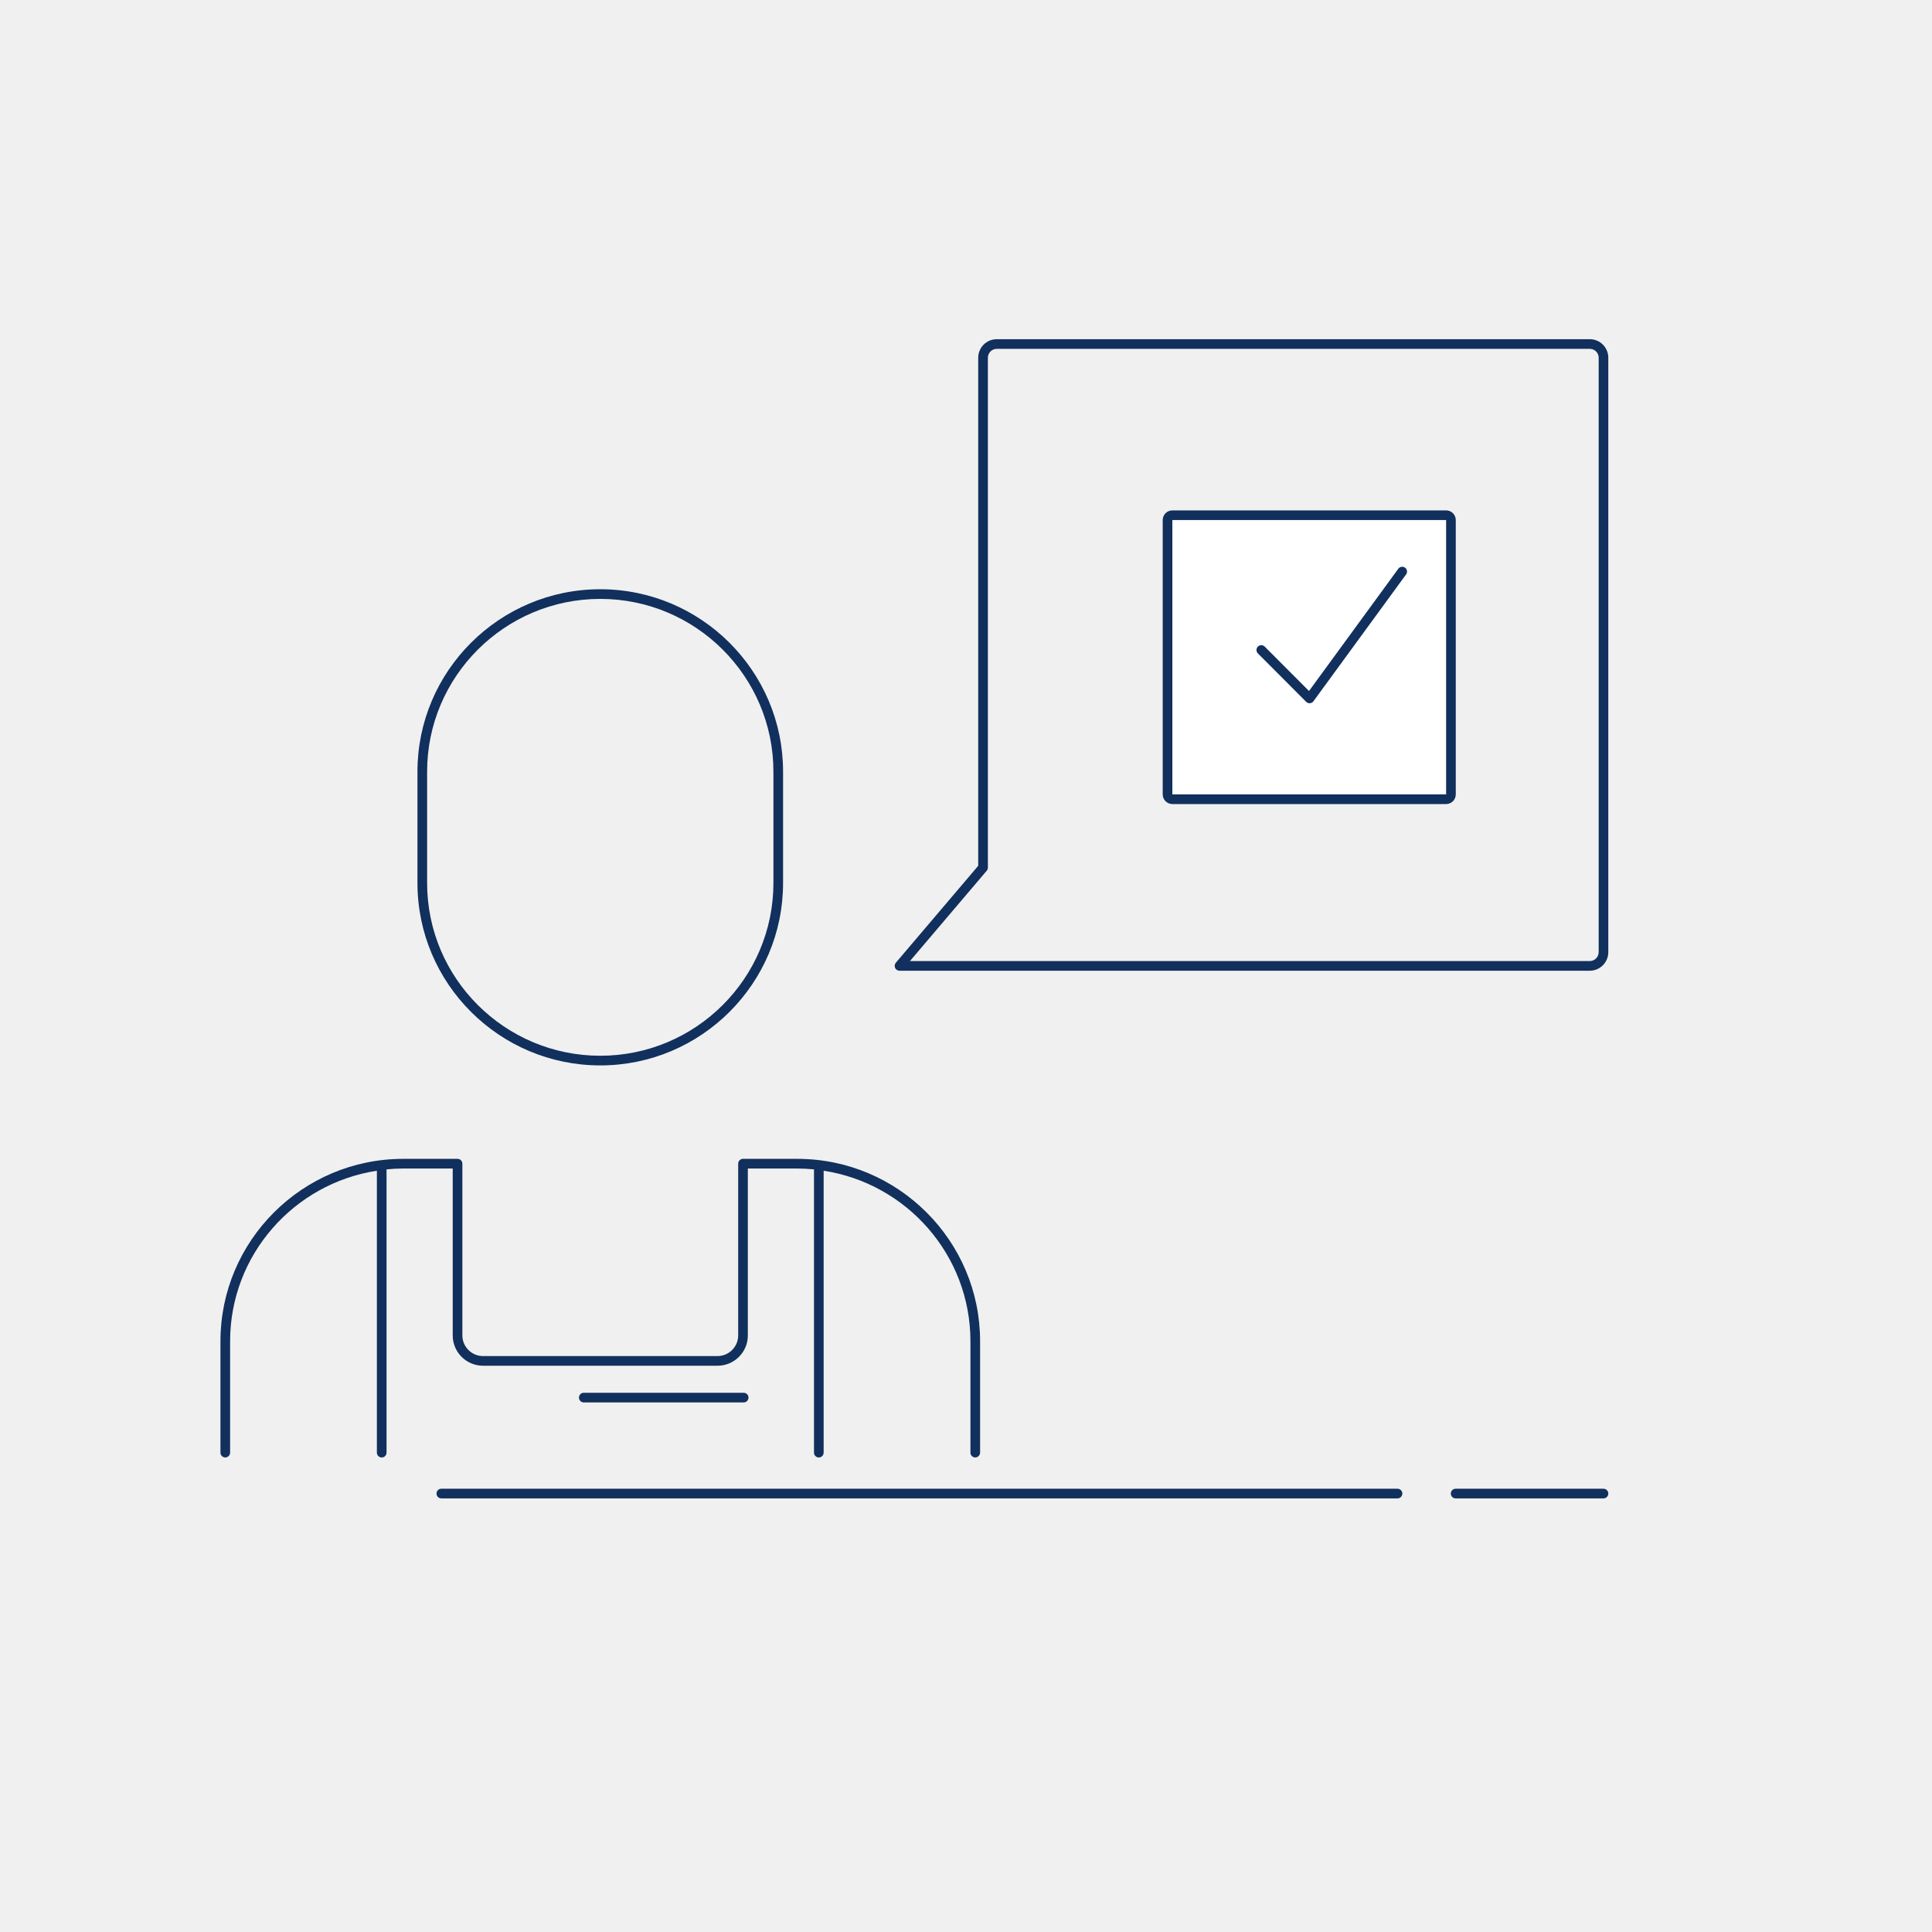
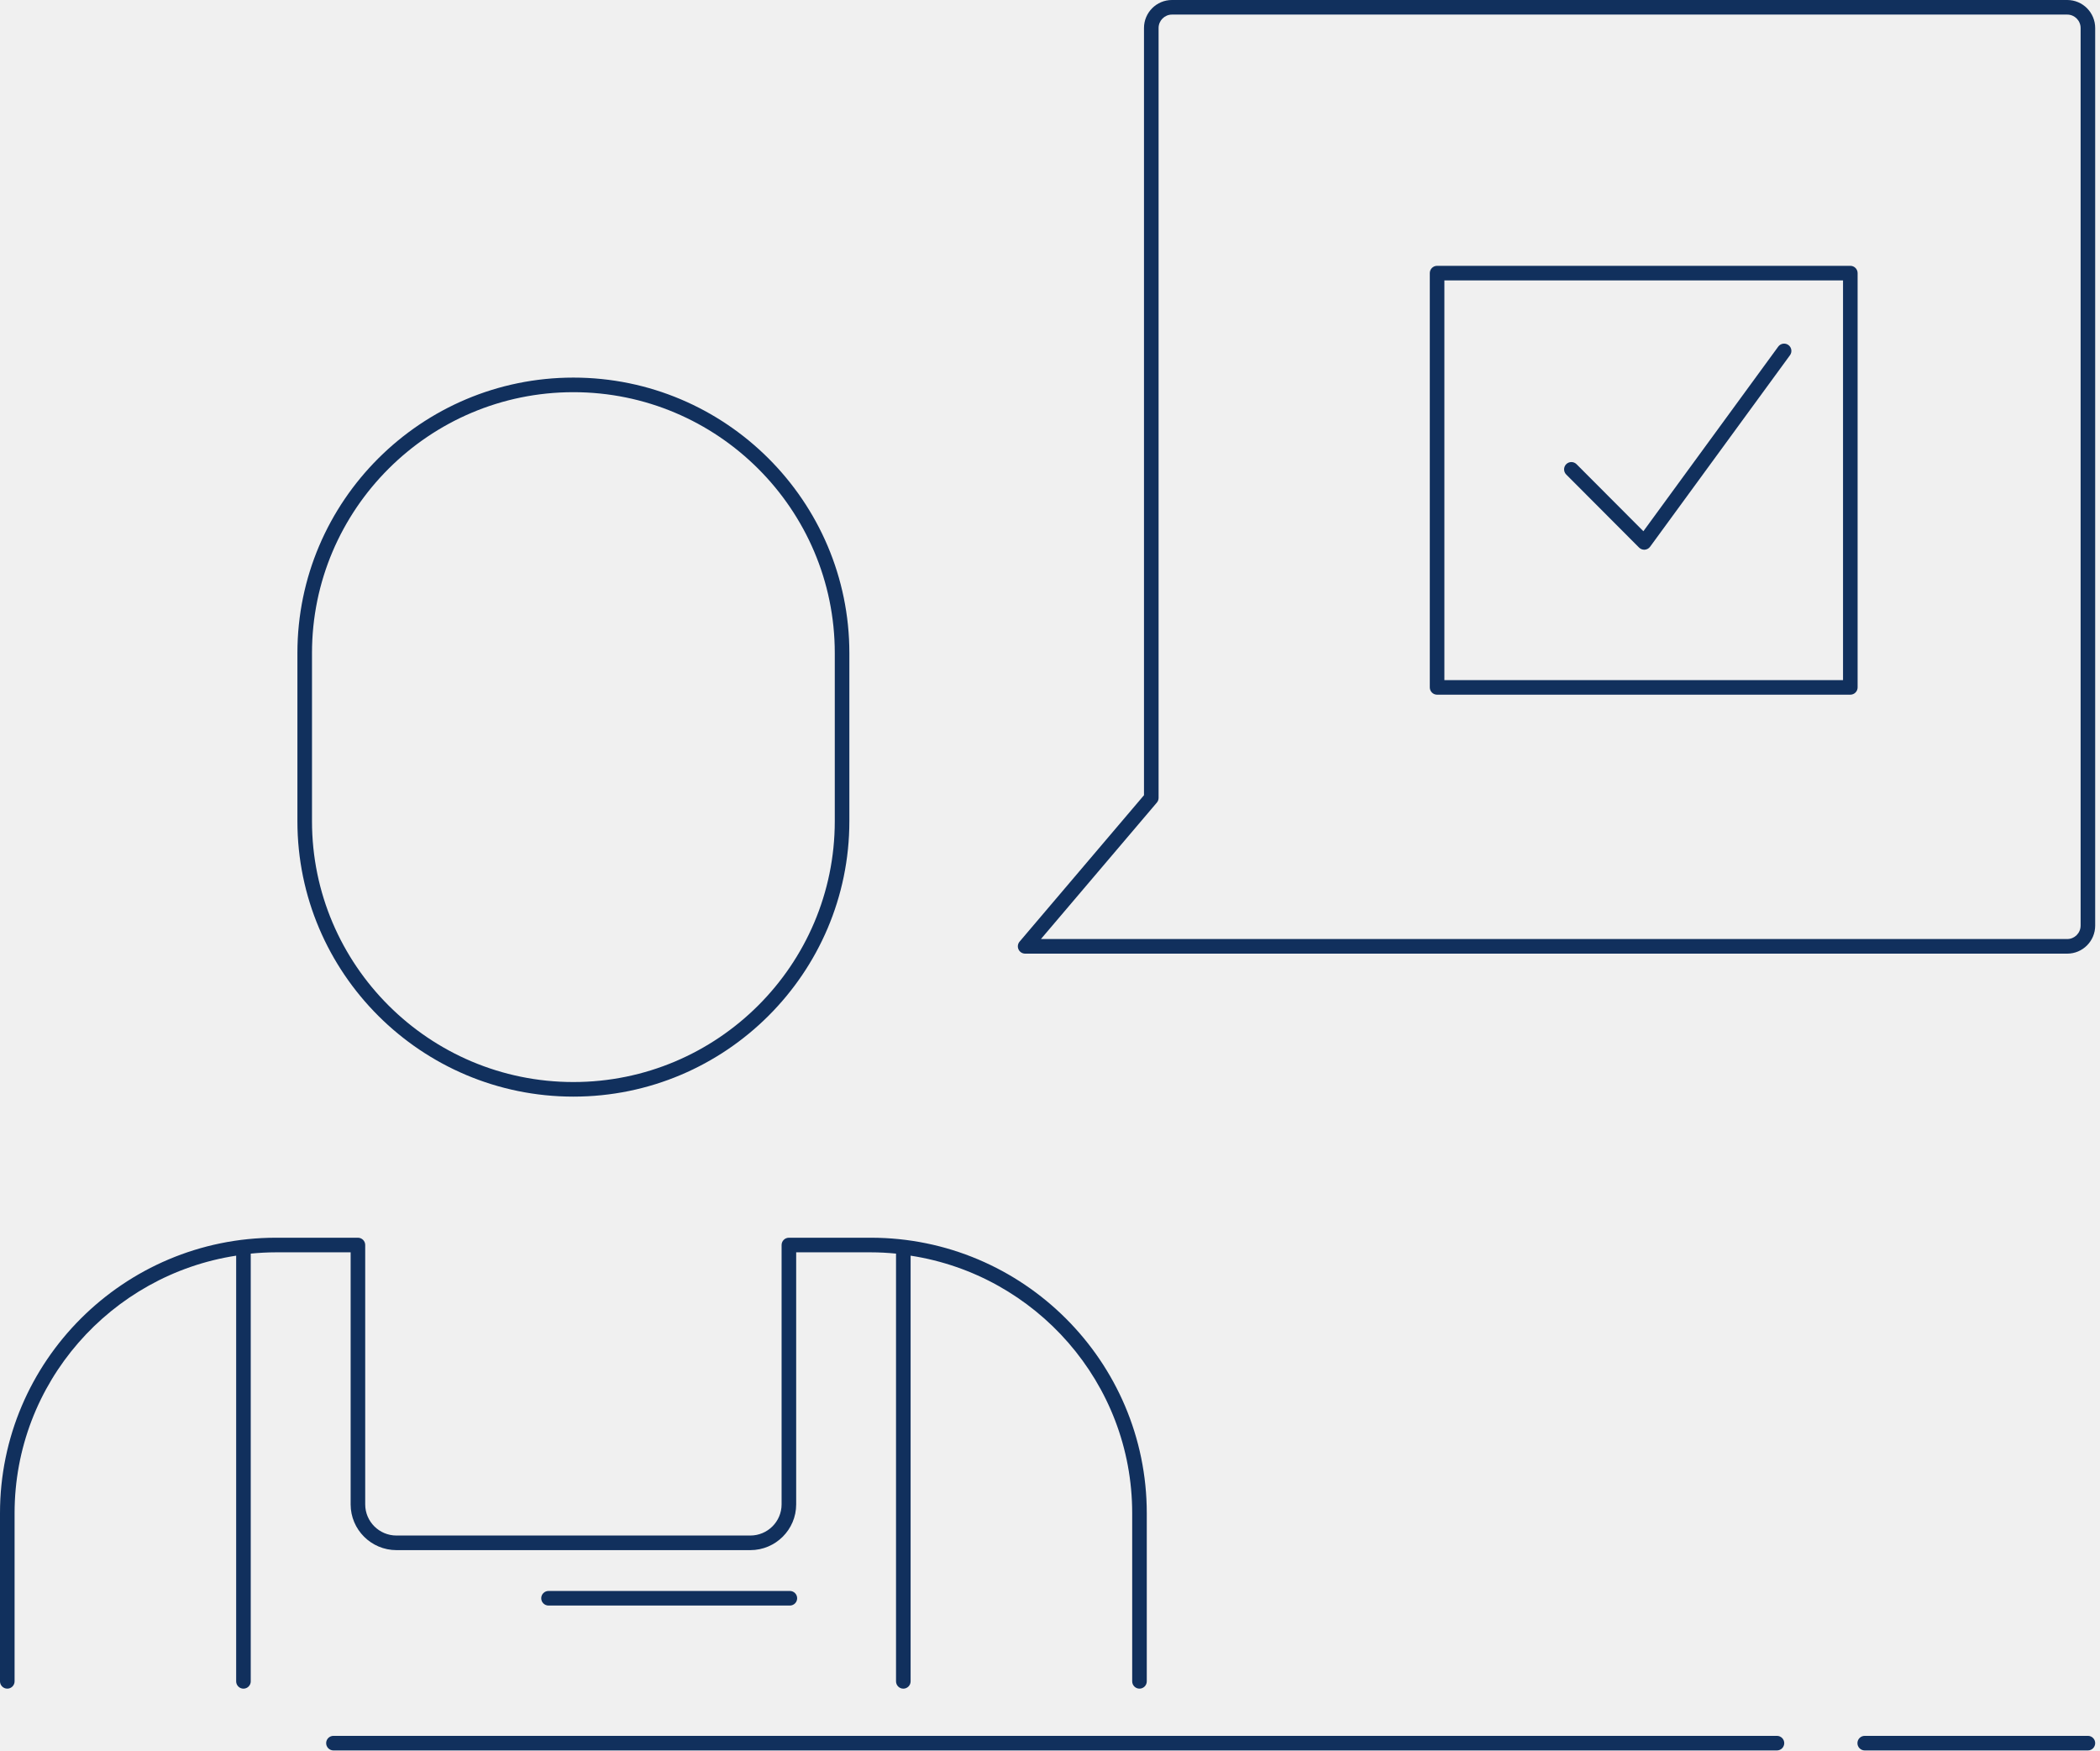
- <svg xmlns="http://www.w3.org/2000/svg" version="1.1" id="Layer_2" x="0px" y="0px" width="200px" height="200px" viewBox="0 0 200 200" enable-background="new 0 0 200 200" xml:space="preserve">
-   <g>
-     <g>
-       <path d="M144.67,154.113H45.686c-0.276,0-0.5,0.225-0.5,0.5s0.224,0.5,0.5,0.5h98.984c0.275,0,0.5-0.225,0.5-0.5    S144.945,154.113,144.67,154.113z" fill="#11305D" />
-       <path d="M165.992,154.113h-15.303c-0.277,0-0.5,0.225-0.5,0.5s0.223,0.5,0.5,0.5h15.303c0.275,0,0.5-0.225,0.5-0.5    S166.268,154.113,165.992,154.113z" fill="#11305D" />
-       <path d="M164.576,35.113h-61.393c-1.059,0-1.918,0.861-1.918,1.92v52.594l-8.53,10.037c-0.126,0.149-0.154,0.357-0.073,0.534    c0.082,0.177,0.26,0.29,0.454,0.29h71.459c1.057,0,1.916-0.861,1.916-1.92V37.033C166.492,35.974,165.633,35.113,164.576,35.113z     M165.492,98.568c0,0.507-0.412,0.92-0.916,0.92H94.199l7.95-9.354c0.074-0.092,0.117-0.207,0.117-0.324V37.033    c0-0.507,0.412-0.92,0.918-0.92h61.395c0.504,0,0.916,0.413,0.916,0.92v61.535H165.492z" fill="#11305D" />
-       <path d="M149.701,53.335h-28.338c-0.277,0-0.5,0.225-0.5,0.5v28.401c0,0.276,0.223,0.5,0.5,0.5h28.338c0.275,0,0.5-0.224,0.5-0.5    V53.835C150.201,53.558,149.977,53.335,149.701,53.335z" fill="#fff" stroke="#11305D" />
-       <path d="M76.983,144.18H60.434c-0.276,0-0.5,0.223-0.5,0.5c0,0.275,0.224,0.5,0.5,0.5h16.549c0.275,0,0.5-0.225,0.5-0.5    C77.483,144.402,77.26,144.18,76.983,144.18z" fill="#11305D" />
-       <path d="M62.139,110.291c10.435,0,18.924-8.471,18.924-18.881V79.882c0-10.412-8.489-18.884-18.924-18.884    S43.215,69.47,43.215,79.882V91.41C43.215,101.82,51.705,110.291,62.139,110.291z M44.215,79.882    c0-9.861,8.041-17.884,17.926-17.884c9.883,0,17.923,8.022,17.923,17.884V91.41c0,9.86-8.04,17.881-17.923,17.881    c-9.885,0-17.926-8.021-17.926-17.881V79.882z" fill="#11305D" />
-       <path d="M46.865,120.965v17.281c0,1.729,1.409,3.135,3.142,3.135h24.268c1.732,0,3.142-1.406,3.142-3.135v-17.281h5.118    c0.584,0,1.16,0.033,1.729,0.088v29.324c0,0.275,0.225,0.5,0.5,0.5c0.276,0,0.5-0.225,0.5-0.5v-29.184    c8.59,1.318,15.195,8.721,15.195,17.654v11.527c0,0.275,0.222,0.5,0.5,0.5c0.275,0,0.5-0.225,0.5-0.5v-11.527    c0-10.412-8.49-18.883-18.924-18.883h-5.618c-0.275,0-0.5,0.223-0.5,0.5v17.779c0,1.178-0.961,2.137-2.142,2.137H50.006    c-1.181,0-2.142-0.959-2.142-2.137v-17.779c0-0.277-0.224-0.5-0.5-0.5h-5.62c-10.436,0-18.923,8.471-18.923,18.883v11.527    c0,0.275,0.224,0.5,0.5,0.5s0.5-0.225,0.5-0.5v-11.527c0-8.934,6.604-16.336,15.194-17.654v29.184c0,0.275,0.225,0.5,0.5,0.5    c0.277,0,0.5-0.225,0.5-0.5v-29.324c0.57-0.055,1.146-0.088,1.729-0.088H46.865L46.865,120.965z" fill="#11305D" />
-     </g>
-     <path fill="#11305D" d="M135.568,72.798c-0.133,0-0.26-0.052-0.354-0.146l-4.998-5.01c-0.195-0.195-0.195-0.512,0-0.707   c0.195-0.194,0.512-0.195,0.707,0.001l4.586,4.596l9.244-12.657c0.164-0.223,0.477-0.27,0.699-0.109   c0.223,0.164,0.27,0.477,0.105,0.699l-9.59,13.129c-0.086,0.119-0.219,0.192-0.365,0.205   C135.594,72.798,135.58,72.798,135.568,72.798z" />
-   </g>
+ <svg xmlns="http://www.w3.org/2000/svg" width="144" height="120" viewBox="0 0 144 120" fill="none">
+   <path d="M121.848 119H22.865C22.589 119 22.365 119.224 22.365 119.5C22.365 119.776 22.589 120 22.865 120H121.848C122.124 120 122.348 119.776 122.348 119.5C122.348 119.224 122.124 119 121.848 119Z" fill="#11305D" />
+   <path d="M143.17 119H127.867C127.591 119 127.367 119.224 127.367 119.5C127.367 119.776 127.591 120 127.867 120H143.17C143.446 120 143.67 119.776 143.67 119.5C143.67 119.224 143.447 119 143.17 119Z" fill="#11305D" />
+   <path d="M141.754 0H80.361C79.304 0 78.445 0.861 78.445 1.92V54.515L69.915 64.552C69.789 64.7 69.76 64.909 69.842 65.086C69.924 65.263 70.101 65.376 70.296 65.376H141.754C142.811 65.376 143.67 64.515 143.67 63.456V1.92C143.67 0.861 142.811 0 141.754 0ZM142.67 63.455C142.67 63.962 142.259 64.375 141.754 64.375H71.378L79.327 55.022C79.404 54.932 79.446 54.817 79.446 54.698V1.92C79.446 1.413 79.857 1 80.362 1H141.755C142.26 1 142.671 1.413 142.671 1.92V63.455H142.67Z" fill="#11305D" />
+   <path d="M126.879 18.223H98.543C98.267 18.223 98.043 18.447 98.043 18.723V47.124C98.043 47.4 98.267 47.624 98.543 47.624H126.879C127.155 47.624 127.379 47.4 127.379 47.124V18.723C127.379 18.447 127.156 18.223 126.879 18.223ZM126.379 46.624H99.043V19.223H126.379V46.624Z" fill="#11305D" />
+   <path d="M112.393 37.538C112.487 37.632 112.614 37.685 112.747 37.685C112.76 37.685 112.772 37.685 112.785 37.684C112.931 37.673 113.064 37.599 113.15 37.48L122.742 24.352C122.905 24.129 122.856 23.816 122.634 23.653C122.412 23.491 122.099 23.538 121.936 23.762L112.689 36.418L108.106 31.823C107.909 31.627 107.593 31.628 107.398 31.822C107.203 32.017 107.203 32.334 107.397 32.529L112.393 37.538Z" fill="#11305D" />
+   <path d="M54.162 109.067H37.613C37.337 109.067 37.113 109.291 37.113 109.567C37.113 109.843 37.337 110.067 37.613 110.067H54.162C54.438 110.067 54.662 109.843 54.662 109.567C54.662 109.291 54.438 109.067 54.162 109.067Z" fill="#11305D" />
+   <path d="M39.319 75.178C49.753 75.178 58.242 66.708 58.242 56.297V44.769C58.242 34.357 49.753 25.886 39.319 25.886C28.884 25.886 20.394 34.357 20.394 44.769V56.297C20.394 66.708 28.884 75.178 39.319 75.178ZM21.394 44.769C21.394 34.908 29.435 26.886 39.319 26.886C49.202 26.886 57.242 34.908 57.242 44.769V56.297C57.242 66.157 49.202 74.178 39.319 74.178C29.435 74.178 21.394 66.157 21.394 56.297V44.769Z" fill="#11305D" />
+   <path d="M24.044 85.852V103.133C24.044 104.862 25.453 106.268 27.186 106.268H51.453C53.185 106.268 54.595 104.862 54.595 103.133V85.852H59.713C60.297 85.852 60.873 85.885 61.442 85.94V115.264C61.442 115.54 61.666 115.764 61.942 115.764C62.218 115.764 62.442 115.54 62.442 115.264V86.081C71.031 87.4 77.636 94.802 77.636 103.734V115.263C77.636 115.539 77.86 115.763 78.136 115.763C78.412 115.763 78.636 115.539 78.636 115.263V103.734C78.636 93.322 70.147 84.851 59.713 84.851H54.095C53.819 84.851 53.595 85.075 53.595 85.351V103.132C53.595 104.309 52.634 105.267 51.453 105.267H27.185C26.004 105.267 25.043 104.309 25.043 103.132V85.351C25.043 85.075 24.819 84.851 24.543 84.851H18.923C8.489 84.851 0 93.322 0 103.734V115.263C0 115.539 0.224 115.763 0.5 115.763C0.776 115.763 1 115.539 1 115.263V103.734C1 94.801 7.605 87.399 16.194 86.081V115.264C16.194 115.54 16.418 115.764 16.694 115.764C16.97 115.764 17.194 115.54 17.194 115.264V85.94C17.763 85.885 18.339 85.852 18.923 85.852H24.044Z" fill="#11305D" />
</svg>
